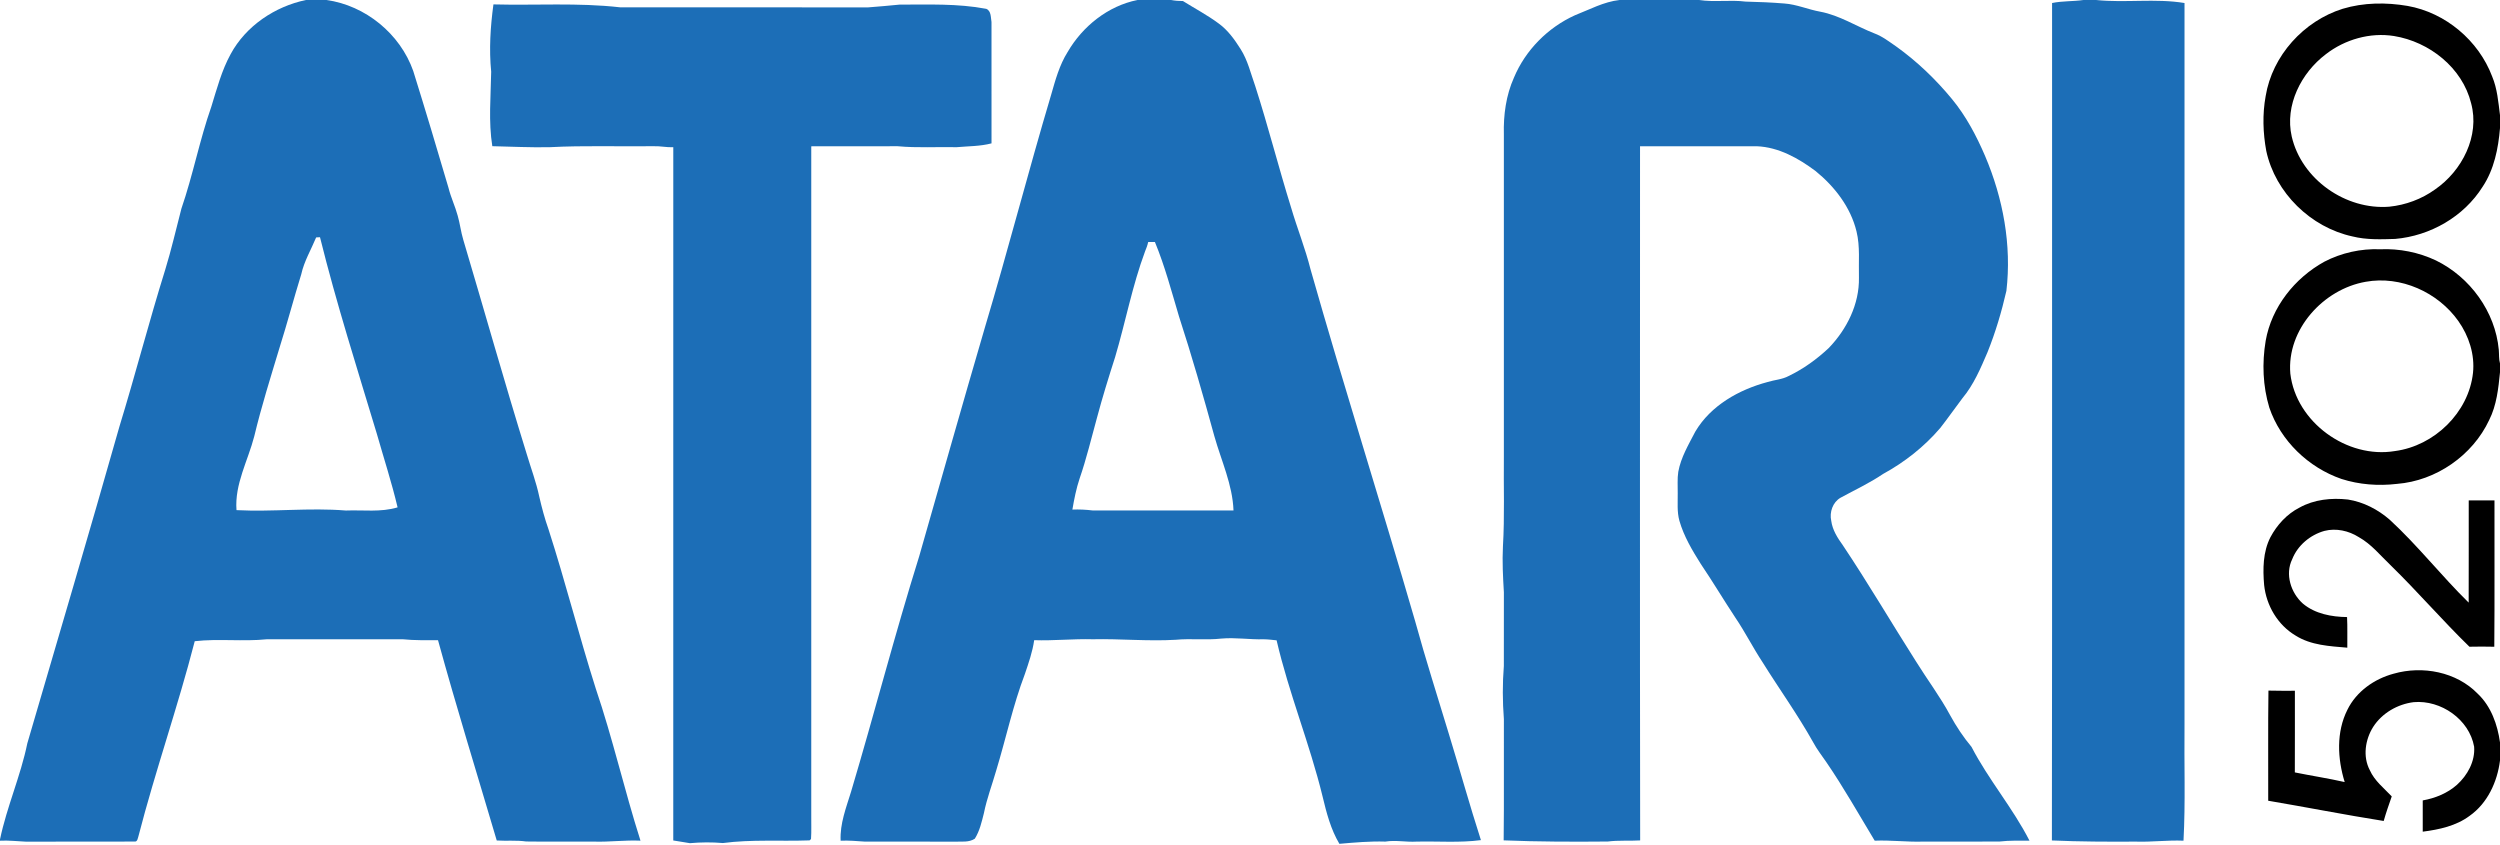
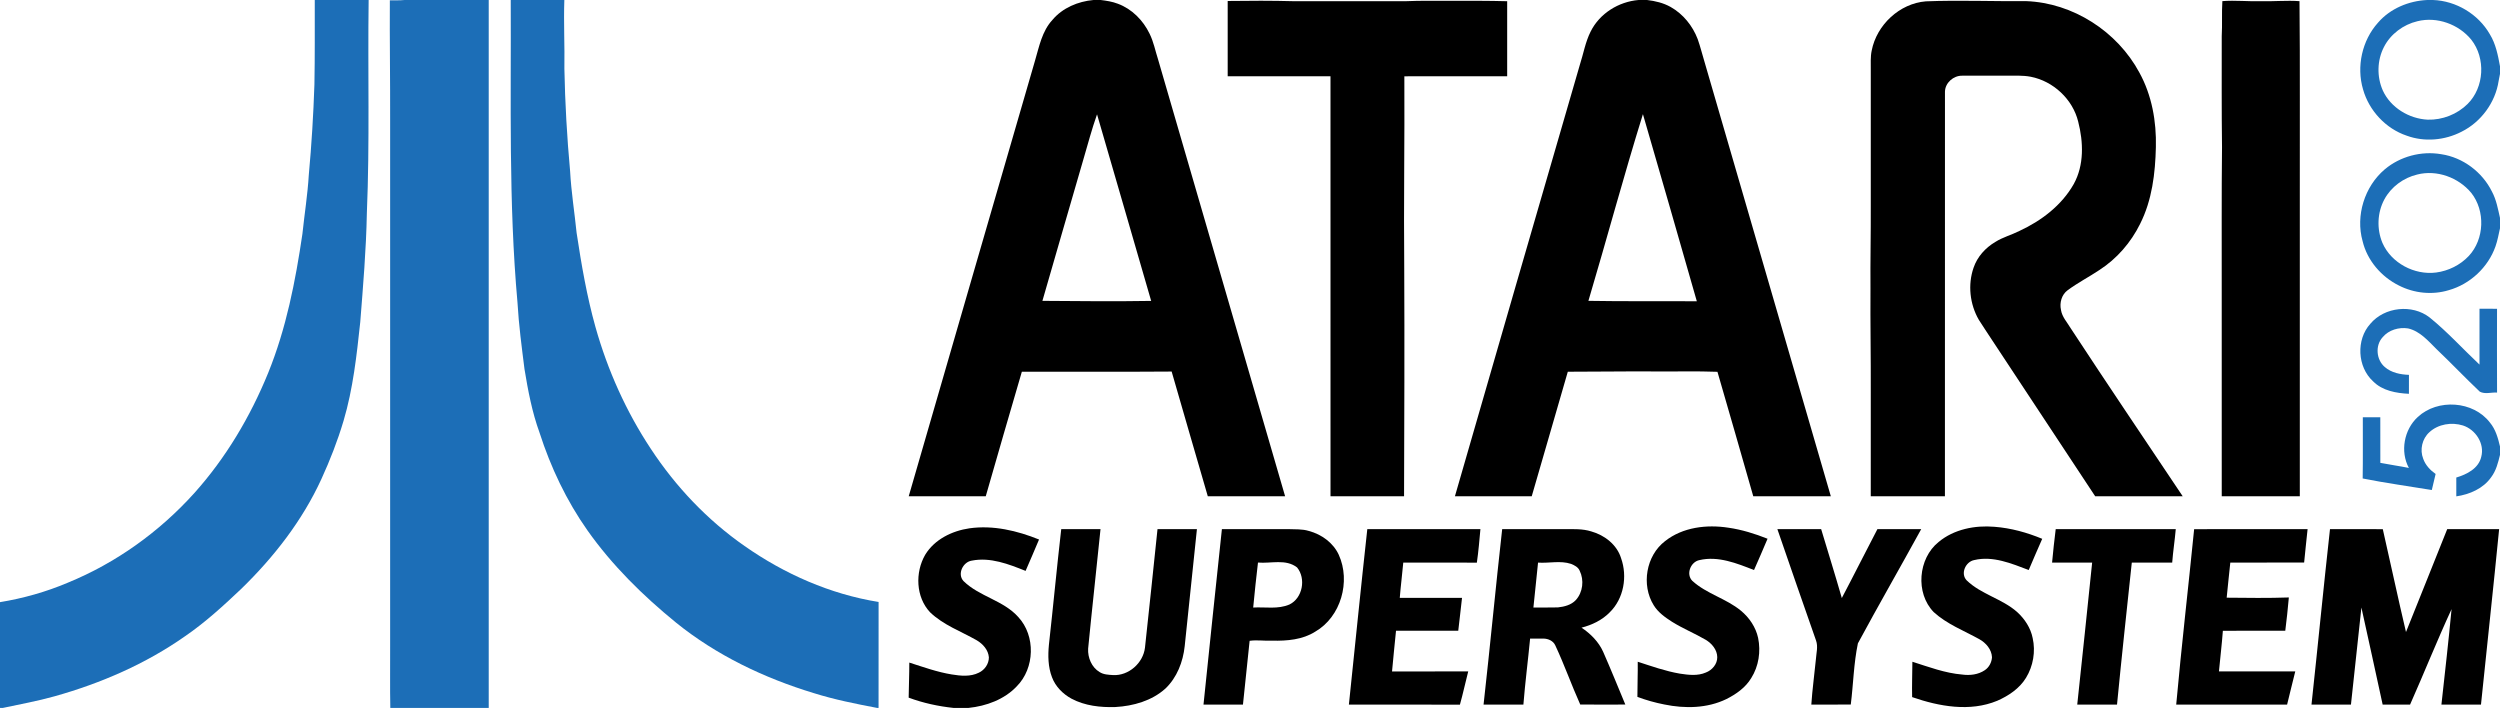
- <svg xmlns="http://www.w3.org/2000/svg" width="1359pt" height="459pt" viewBox="0 0 1359 459" version="1.1">
+ <svg xmlns="http://www.w3.org/2000/svg" width="2073pt" height="587pt" viewBox="0 0 2073 587" version="1.1">
  <g id="#ffffffff">
</g>
  <g id="#1c6eb7ff">
-     <path fill="#1c6eb7" opacity="1.00" d=" M 166.32 0.00 L 177.47 0.00 C 198.67 2.96 217.52 18.40 224.63 38.57 C 231.22 59.67 237.55 80.85 243.79 102.06 C 245.07 107.27 247.43 112.12 248.82 117.30 C 250.05 121.59 250.54 126.05 251.83 130.32 C 263.39 169.17 274.35 208.19 286.35 246.90 C 288.64 254.61 291.51 262.16 293.16 270.04 C 294.53 276.00 296.11 281.92 298.15 287.68 C 307.40 316.35 314.74 345.58 323.85 374.28 C 333.10 401.51 339.44 429.61 348.17 456.99 C 339.78 456.61 331.45 457.75 323.07 457.50 C 310.72 457.45 298.36 457.60 286.02 457.43 C 280.71 456.67 275.35 457.23 270.03 456.89 C 259.32 420.62 248.11 384.47 238.10 348.00 C 231.73 348.01 225.36 348.15 219.01 347.51 C 194.36 347.49 169.70 347.50 145.04 347.51 C 132.02 348.84 118.85 347.08 105.86 348.56 C 96.70 384.17 84.47 418.89 75.28 454.49 C 74.88 455.64 74.77 457.76 73.01 457.47 C 53.33 457.56 33.65 457.46 13.97 457.52 C 9.31 457.32 4.67 456.75 0.00 457.01 L 0.00 456.31 C 3.71 438.54 11.22 421.83 14.86 404.05 C 31.62 346.71 48.59 289.44 64.89 231.97 C 73.58 203.66 80.96 174.97 89.79 146.70 C 93.16 135.73 95.72 124.54 98.60 113.45 C 104.89 95.21 108.49 76.17 114.89 57.96 C 117.89 48.29 120.47 38.36 125.37 29.43 C 133.65 14.10 149.44 3.52 166.32 0.00 M 163.76 149.11 C 159.64 162.41 156.11 175.88 151.91 189.15 C 147.11 205.08 142.09 220.96 138.22 237.15 C 134.79 250.45 127.48 263.20 128.56 277.31 C 148.38 278.34 168.22 275.89 188.01 277.52 C 197.40 277.15 206.99 278.57 216.13 275.80 C 212.95 262.37 208.67 249.22 204.89 235.95 C 194.18 200.40 182.89 165.00 173.95 128.95 C 173.43 128.98 172.38 129.04 171.86 129.06 C 169.11 135.72 165.32 142.01 163.76 149.11 Z" />
-     <path fill="#1c6eb7" opacity="1.00" d=" M 618.34 0.00 L 636.59 0.00 C 638.72 0.40 640.88 0.57 643.05 0.57 C 649.50 4.60 656.26 8.16 662.38 12.70 C 667.43 16.32 671.10 21.47 674.38 26.66 C 678.32 32.83 679.92 40.06 682.37 46.87 C 689.40 68.71 695.02 90.97 701.85 112.87 C 705.15 124.12 709.55 135.03 712.41 146.42 C 730.61 210.48 750.79 273.96 769.34 337.92 C 774.98 358.46 781.48 378.75 787.65 399.14 C 793.53 418.30 798.88 437.62 805.03 456.69 C 793.41 458.22 781.68 457.22 770.01 457.50 C 764.34 457.85 758.71 456.57 753.08 457.49 C 744.72 457.22 736.41 457.98 728.09 458.70 C 723.40 450.80 721.09 441.90 718.98 433.06 C 711.99 404.34 700.65 376.89 693.96 348.08 C 691.63 347.85 689.32 347.53 686.98 347.51 C 679.29 347.74 671.63 346.44 663.94 347.13 C 655.69 348.06 647.37 346.99 639.12 347.78 C 624.07 348.68 609.05 347.16 594.00 347.50 C 583.37 347.20 572.80 348.37 562.18 348.00 C 561.29 354.29 559.18 360.30 557.16 366.29 C 550.66 383.39 546.86 401.34 541.55 418.81 C 539.33 426.56 536.43 434.12 534.85 442.05 C 533.65 446.78 532.55 451.72 529.92 455.90 C 526.79 458.04 522.66 457.38 519.06 457.52 C 502.71 457.47 486.36 457.53 470.01 457.49 C 465.66 457.19 461.32 456.80 456.97 457.01 C 456.52 447.79 459.96 439.08 462.62 430.43 C 475.32 387.88 486.40 344.85 499.66 302.45 C 511.53 261.01 523.23 219.52 535.35 178.16 C 547.93 136.10 558.88 93.57 571.41 51.49 C 573.70 43.52 575.90 35.37 580.36 28.28 C 588.47 14.29 602.34 3.19 618.34 0.00 M 624.15 131.57 C 623.78 133.30 623.16 134.96 622.48 136.59 C 615.51 155.32 611.84 175.03 606.17 194.15 C 602.66 205.09 599.25 216.06 596.30 227.16 C 593.25 238.17 590.62 249.31 586.88 260.12 C 585.04 265.61 583.93 271.31 582.95 277.01 C 586.63 276.86 590.29 277.04 593.94 277.48 C 619.47 277.52 645.00 277.50 670.53 277.49 C 670.02 263.44 663.89 250.47 660.13 237.12 C 654.14 215.29 647.90 193.53 640.90 172.01 C 636.85 158.42 633.23 144.67 627.81 131.54 C 626.58 131.51 625.36 131.52 624.15 131.57 Z" />
-     <path fill="#1c6eb7" opacity="1.00" d=" M 880.38 0.00 L 923.61 0.00 C 931.98 1.28 940.51 -0.19 948.91 0.87 C 955.93 1.03 962.96 1.33 969.97 1.90 C 976.69 2.37 982.92 5.19 989.51 6.36 C 1000.00 8.34 1009.06 14.29 1018.87 18.13 C 1023.25 19.74 1026.95 22.65 1030.76 25.26 C 1042.11 33.38 1052.28 43.13 1061.14 53.90 C 1068.76 63.16 1074.39 73.83 1079.10 84.81 C 1088.87 107.77 1093.60 133.22 1090.68 158.11 C 1088.07 169.48 1084.74 180.71 1080.38 191.54 C 1076.64 200.28 1072.85 209.21 1066.70 216.57 C 1062.65 221.91 1058.84 227.42 1054.69 232.69 C 1046.00 242.85 1035.35 251.25 1023.63 257.64 C 1016.30 262.62 1008.25 266.34 1000.50 270.58 C 996.25 273.04 994.43 278.44 995.46 283.11 C 996.12 288.07 998.84 292.36 1001.71 296.33 C 1015.55 317.01 1028.13 338.50 1041.49 359.48 C 1047.59 369.33 1054.61 378.60 1060.10 388.82 C 1063.44 394.91 1067.27 400.70 1071.72 406.02 C 1080.93 423.80 1094.12 439.16 1103.23 456.99 C 1097.81 457.01 1092.38 456.82 1087.00 457.45 C 1073.00 457.58 1059.00 457.46 1045.01 457.50 C 1036.35 457.75 1027.75 456.62 1019.09 457.00 C 1010.43 442.69 1002.24 428.08 992.78 414.28 C 990.34 410.71 987.65 407.29 985.61 403.46 C 977.23 388.47 967.18 374.52 958.10 359.95 C 952.88 352.04 948.63 343.54 943.31 335.70 C 936.93 326.06 931.02 316.12 924.54 306.55 C 919.89 299.15 915.34 291.53 912.91 283.06 C 911.56 278.17 912.07 273.05 912.01 268.04 C 912.07 264.19 911.72 260.31 912.31 256.49 C 913.74 248.58 917.96 241.60 921.60 234.56 C 930.01 220.38 945.34 211.80 960.91 207.65 C 964.68 206.47 968.78 206.31 972.31 204.40 C 980.34 200.54 987.64 195.26 994.12 189.17 C 1003.92 179.01 1010.79 165.31 1010.52 150.97 C 1010.27 142.58 1011.23 134.05 1009.20 125.80 C 1006.02 112.65 997.31 101.41 986.96 92.99 C 977.65 86.03 966.88 79.98 955.00 79.50 C 933.84 79.49 912.68 79.51 891.52 79.50 C 891.54 205.28 891.39 331.07 891.59 456.85 C 885.73 457.20 879.84 456.71 874.00 457.45 C 855.12 457.63 836.24 457.59 817.39 456.82 C 817.65 434.87 817.41 412.92 817.51 390.96 C 816.77 381.34 816.73 371.64 817.49 362.01 C 817.52 348.68 817.47 335.34 817.51 322.01 C 817.02 313.67 816.57 305.31 817.00 296.96 C 817.97 280.66 817.30 264.30 817.50 247.97 C 817.50 189.65 817.50 131.32 817.50 72.99 C 817.23 62.51 818.67 51.82 822.99 42.19 C 829.23 27.25 841.45 14.94 856.18 8.28 C 864.12 5.19 871.78 0.97 880.38 0.00 Z" />
-     <path fill="#1c6eb7" opacity="1.00" d=" M 1132.58 0.00 L 1139.42 0.00 C 1155.36 1.66 1171.61 -0.98 1187.50 1.64 C 1187.50 132.44 1187.50 263.24 1187.50 394.04 C 1187.25 415.02 1188.07 436.04 1186.95 457.00 C 1178.27 456.62 1169.64 457.80 1160.96 457.50 C 1145.76 457.60 1130.58 457.54 1115.41 456.87 C 1115.62 305.13 1115.43 153.38 1115.51 1.64 C 1121.14 0.47 1126.92 0.83 1132.58 0.00 Z" />
-     <path fill="#1c6eb7" opacity="1.00" d=" M 268.23 2.39 C 291.16 3.00 314.18 1.38 337.01 3.97 C 381.98 4.04 426.96 3.97 471.94 4.01 C 477.62 3.51 483.31 3.14 488.99 2.51 C 504.72 2.52 520.58 1.85 536.11 4.80 C 538.88 5.91 538.54 9.52 538.98 11.97 C 539.02 33.96 539.00 55.94 538.99 77.93 C 532.80 79.56 526.38 79.44 520.06 80.01 C 509.37 79.79 498.65 80.48 488.00 79.49 C 472.33 79.54 456.66 79.46 441.00 79.53 C 441.01 200.68 441.00 321.83 441.00 442.98 C 440.91 447.34 441.19 451.72 440.87 456.08 C 440.68 456.27 440.28 456.64 440.08 456.83 C 424.40 457.40 408.51 456.23 392.97 458.28 C 387.01 457.76 380.98 457.82 375.02 458.35 C 372.02 457.80 368.99 457.42 365.99 456.88 C 366.01 331.26 366.00 205.64 366.00 80.03 C 362.33 80.19 358.72 79.31 355.05 79.48 C 336.36 79.72 317.63 79.02 298.98 80.01 C 288.50 80.25 278.07 79.69 267.62 79.47 C 265.49 66.07 266.79 52.48 267.01 39.01 C 265.80 26.81 266.59 14.52 268.23 2.39 Z" />
+     <path fill="#1c6eb7" opacity="1.00" d=" M 261.00 0.00 L 305.68 0.00 C 304.87 58.99 306.66 118.03 304.19 177.00 C 303.62 207.09 301.08 237.11 298.72 267.10 C 295.77 294.62 292.77 322.36 284.86 348.99 C 279.94 365.55 273.63 381.67 266.44 397.37 C 250.68 431.70 227.12 461.94 200.15 488.18 C 185.39 502.18 170.32 515.99 153.51 527.52 C 120.78 550.53 83.56 566.64 45.14 577.40 C 31.08 581.35 16.70 583.94 2.43 587.00 L 0.00 587.00 L 0.00 499.30 C 19.25 496.14 38.16 490.82 56.13 483.21 C 96.13 466.85 132.09 441.06 161.01 408.99 C 187.22 379.79 207.53 345.57 222.33 309.31 C 237.33 272.46 244.99 233.17 250.76 193.96 C 252.46 177.62 255.10 161.37 256.06 144.96 C 258.37 120.04 259.87 95.05 260.72 70.04 C 261.15 46.70 260.96 23.35 261.00 0.00 Z" />
+     <path fill="#1c6eb7" opacity="1.00" d=" M 335.54 0.00 L 405.25 0.00 C 405.25 195.67 405.25 391.33 405.25 587.00 L 323.65 587.00 C 323.29 570.01 323.60 553.01 323.50 536.02 C 323.50 390.68 323.50 245.34 323.50 99.99 C 323.61 66.74 323.05 33.50 323.26 0.25 C 327.35 0.26 331.46 0.38 335.54 0.00 Z" />
+     <path fill="#1c6eb7" opacity="1.00" d=" M 423.50 0.00 L 467.95 0.00 C 467.30 19.01 468.32 38.03 467.99 57.05 C 468.54 85.37 470.15 113.68 472.73 141.90 C 473.65 159.01 476.39 175.95 478.11 192.99 C 482.10 219.34 486.60 245.67 493.81 271.35 C 503.87 307.05 519.23 341.30 539.72 372.24 C 560.32 403.58 586.59 431.28 617.38 452.74 C 650.50 475.94 688.48 492.73 728.53 499.15 C 728.46 528.44 728.52 557.72 728.50 587.00 L 727.27 587.00 C 709.55 583.62 691.82 580.09 674.59 574.67 C 633.57 562.18 594.05 543.35 560.59 516.30 C 533.13 493.93 507.61 468.83 487.14 439.83 C 469.73 415.14 456.66 387.54 447.41 358.83 C 441.20 341.77 437.82 323.85 434.90 305.98 C 432.60 287.70 430.16 269.41 429.11 251.01 C 421.63 167.55 423.88 83.69 423.50 0.00 Z" />
+     <path fill="#1c6eb7" opacity="1.00" d=" M 2012.62 0.00 L 2017.41 0.00 C 2036.64 0.69 2055.00 11.72 2064.57 28.40 C 2069.52 36.46 2071.32 45.82 2073.00 54.99 L 2073.00 61.27 C 2072.62 63.21 2072.20 65.14 2071.87 67.09 C 2069.19 84.98 2057.30 101.17 2041.12 109.22 C 2027.23 116.40 2010.37 117.92 1995.62 112.49 C 1978.27 106.66 1964.41 91.73 1959.45 74.15 C 1953.85 55.21 1958.60 33.55 1971.82 18.83 C 1981.94 7.07 1997.29 0.73 2012.62 0.00 M 2004.54 17.60 C 1992.83 20.37 1982.26 28.21 1976.76 38.98 C 1971.05 50.06 1970.78 63.71 1975.84 75.07 C 1982.37 89.30 1997.62 98.46 2013.03 99.23 C 2025.23 99.59 2037.51 94.78 2046.17 86.17 C 2060.03 72.38 2061.26 48.18 2049.18 32.89 C 2038.68 20.05 2020.75 13.58 2004.54 17.60 Z" />
+     <path fill="#1c6eb7" opacity="1.00" d=" M 1977.42 140.44 C 1990.20 129.68 2007.78 125.02 2024.23 127.86 C 2042.20 130.51 2058.25 142.60 2066.29 158.80 C 2069.96 165.60 2071.31 173.25 2073.00 180.69 L 2073.00 189.29 C 2071.85 194.28 2071.01 199.37 2069.29 204.22 C 2063.20 221.65 2048.22 235.65 2030.45 240.63 C 2016.86 244.77 2001.80 243.20 1989.18 236.75 C 1974.56 229.50 1962.88 215.96 1959.07 199.97 C 1953.13 178.80 1960.69 154.64 1977.42 140.44 M 2004.48 144.69 C 1993.05 147.38 1982.76 154.90 1977.15 165.27 C 1971.19 176.28 1970.70 189.98 1975.54 201.48 C 1982.88 218.18 2002.06 228.26 2019.99 225.98 C 2030.24 224.65 2040.04 219.77 2047.14 212.23 C 2060.12 198.30 2060.96 174.84 2049.16 159.93 C 2038.60 147.18 2020.69 140.59 2004.48 144.69 Z" />
+     <path fill="#1c6eb7" opacity="1.00" d=" M 1965.49 268.48 C 1977.23 254.46 2000.26 252.00 2014.67 263.26 C 2029.43 275.20 2042.19 289.34 2056.00 302.32 C 2055.99 286.88 2056.00 271.44 2056.00 256.00 C 2060.84 256.02 2065.69 255.93 2070.54 256.07 C 2070.49 279.22 2070.45 302.38 2070.56 325.53 C 2065.81 325.16 2060.67 327.12 2056.24 324.76 C 2044.09 313.29 2032.56 301.10 2020.43 289.57 C 2013.50 282.73 2006.69 274.59 1996.75 272.32 C 1989.16 271.13 1980.71 273.59 1975.70 279.61 C 1969.35 286.50 1970.39 298.39 1977.50 304.36 C 1982.98 309.14 1990.43 310.55 1997.50 310.83 C 1997.49 316.07 1997.52 321.31 1997.48 326.55 C 1986.93 326.02 1975.48 324.03 1967.76 316.19 C 1954.64 304.22 1953.57 281.64 1965.49 268.48 Z" />
+     <path fill="#1c6eb7" opacity="1.00" d=" M 2004.82 345.78 C 2021.30 330.42 2050.85 332.36 2064.64 350.39 C 2069.38 356.02 2071.34 363.23 2073.00 370.24 L 2073.00 377.19 C 2071.42 383.63 2069.79 390.28 2065.72 395.66 C 2059.14 405.10 2047.85 409.98 2036.76 411.58 C 2036.73 406.38 2036.73 401.17 2036.76 395.97 C 2045.44 393.38 2055.23 388.48 2057.44 378.84 C 2060.44 367.85 2052.76 356.21 2042.29 352.81 C 2032.90 349.88 2021.76 351.59 2014.44 358.40 C 2008.45 363.78 2006.33 372.92 2009.33 380.40 C 2011.15 385.67 2015.12 389.85 2019.61 393.02 C 2018.60 397.47 2017.53 401.90 2016.46 406.32 C 1997.34 403.15 1978.13 400.56 1959.13 396.75 C 1959.41 379.84 1959.18 362.92 1959.25 346.01 C 1964.07 345.99 1968.91 345.99 1973.75 346.01 C 1973.75 358.61 1973.72 371.21 1973.77 383.80 C 1981.63 385.35 1989.58 386.42 1997.44 388.01 C 1990.06 374.38 1993.45 356.18 2004.82 345.78 Z" />
  </g>
  <g id="#000000ff">
-     <path fill="#000000" opacity="1.00" d=" M 1273.47 4.78 C 1284.88 1.34 1297.08 1.23 1308.77 3.22 C 1329.36 6.87 1347.35 22.01 1354.73 41.55 C 1357.54 48.24 1358.08 55.49 1359.00 62.60 L 1359.00 69.64 C 1358.08 80.73 1355.81 92.10 1349.55 101.52 C 1339.31 117.82 1321.06 128.22 1302.00 129.88 C 1294.26 130.12 1286.41 130.43 1278.83 128.53 C 1256.13 123.61 1236.88 104.86 1231.95 82.08 C 1230.14 72.27 1229.81 62.09 1231.61 52.25 C 1235.20 30.25 1252.32 11.41 1273.47 4.78 M 1264.37 29.44 C 1250.90 39.61 1241.93 57.22 1245.78 74.21 C 1251.16 97.53 1275.17 114.26 1298.82 112.36 C 1307.74 111.44 1316.41 108.23 1323.70 102.98 C 1338.35 92.91 1348.14 73.92 1343.30 56.13 C 1338.53 36.81 1320.62 22.71 1301.38 19.58 C 1288.40 17.51 1274.72 21.43 1264.37 29.44 Z" />
-     <path fill="#000000" opacity="1.00" d=" M 1263.46 142.29 C 1272.80 137.42 1283.43 135.07 1293.96 135.50 C 1304.30 135.06 1314.76 137.14 1324.14 141.56 C 1342.70 150.60 1356.45 169.44 1358.34 190.13 C 1358.56 192.61 1358.32 195.15 1359.00 197.58 L 1359.00 202.36 C 1358.12 211.18 1357.18 220.25 1353.13 228.30 C 1344.10 247.61 1324.24 261.37 1302.99 263.04 C 1292.89 264.23 1282.51 263.46 1272.81 260.35 C 1254.85 254.14 1239.74 239.64 1233.60 221.57 C 1230.06 209.87 1229.60 197.29 1231.62 185.27 C 1234.81 166.99 1247.39 151.16 1263.46 142.29 M 1285.97 153.18 C 1262.97 157.20 1243.01 179.13 1245.02 203.09 C 1248.11 229.51 1275.93 249.56 1301.91 245.19 C 1323.26 242.38 1341.96 224.32 1344.32 202.72 C 1345.38 192.76 1342.09 182.63 1336.36 174.52 C 1325.28 158.86 1305.03 149.71 1285.97 153.18 Z" />
-     <path fill="#000000" opacity="1.00" d=" M 1249.98 275.95 C 1257.95 271.48 1267.42 270.55 1276.34 271.54 C 1284.81 272.89 1292.64 276.94 1299.08 282.55 C 1314.36 296.62 1327.16 313.06 1341.97 327.58 C 1342.04 309.06 1341.98 290.53 1342.00 272.00 C 1346.66 272.00 1351.33 272.00 1356.00 272.00 C 1355.93 298.52 1356.13 325.05 1355.90 351.57 C 1351.39 351.46 1346.88 351.46 1342.38 351.56 C 1327.69 337.26 1314.33 321.72 1299.66 307.39 C 1294.04 302.04 1289.09 295.80 1282.22 291.97 C 1276.75 288.50 1269.89 286.98 1263.54 288.60 C 1255.83 290.77 1249.01 296.45 1246.05 303.97 C 1242.04 312.12 1245.29 322.27 1251.84 328.11 C 1258.46 333.68 1267.44 335.34 1275.86 335.44 C 1276.15 340.98 1275.92 346.53 1276.00 352.08 C 1266.41 351.26 1256.28 350.80 1247.89 345.50 C 1238.16 339.72 1231.97 329.17 1230.78 318.01 C 1230.04 309.30 1230.12 300.03 1234.19 292.06 C 1237.77 285.34 1243.15 279.43 1249.98 275.95 Z" />
-     <path fill="#000000" opacity="1.00" d=" M 1301.23 366.21 C 1316.89 361.74 1335.33 365.19 1346.90 377.12 C 1354.16 383.98 1357.64 393.88 1359.00 403.59 L 1359.00 413.40 C 1357.54 425.02 1352.21 436.66 1342.43 443.53 C 1335.08 449.00 1325.91 450.95 1317.00 452.10 C 1316.99 446.44 1317.00 440.77 1317.00 435.11 C 1323.77 433.90 1330.38 431.24 1335.58 426.64 C 1341.33 421.45 1345.54 413.83 1344.94 405.91 C 1342.28 391.04 1326.87 380.40 1312.10 381.69 C 1303.30 382.78 1294.90 387.62 1290.06 395.14 C 1285.73 402.00 1284.31 411.28 1288.22 418.65 C 1290.79 424.47 1295.90 428.41 1300.15 432.93 C 1298.62 437.36 1297.04 441.77 1295.78 446.28 C 1274.80 442.96 1253.95 438.83 1233.00 435.28 C 1233.08 415.32 1232.84 395.36 1233.13 375.41 C 1237.91 375.57 1242.70 375.47 1247.50 375.50 C 1247.48 390.29 1247.54 405.09 1247.47 419.88 C 1256.49 421.71 1265.59 423.09 1274.57 425.13 C 1270.65 412.41 1269.91 397.99 1276.05 385.83 C 1280.92 375.89 1290.69 369.02 1301.23 366.21 Z" />
+     <path fill="#000000" opacity="1.00" d=" M 906.72 0.00 L 912.67 0.00 C 917.48 0.59 922.35 1.33 926.90 3.09 C 938.55 7.38 947.85 16.81 953.20 27.89 C 956.61 34.70 957.99 42.26 960.33 49.46 C 995.50 170.12 1030.51 290.84 1065.62 411.52 C 1044.25 411.47 1022.87 411.53 1001.50 411.49 C 991.35 377.07 981.60 342.53 971.53 308.09 C 930.13 308.41 888.71 308.17 847.31 308.26 C 837.24 342.64 827.25 377.04 817.39 411.48 C 796.10 411.54 774.80 411.46 753.51 411.52 C 788.40 291.11 823.22 170.68 858.23 50.31 C 861.68 38.59 864.07 25.79 872.67 16.51 C 881.08 6.50 893.89 1.16 906.72 0.00 M 898.41 131.93 C 887.09 171.12 875.60 210.26 864.37 249.47 C 894.42 249.69 924.49 250.02 954.55 249.51 C 939.55 197.95 924.72 146.35 909.66 94.81 C 905.34 107.00 902.06 119.53 898.41 131.93 Z" />
+     <path fill="#000000" opacity="1.00" d=" M 1358.73 0.00 L 1365.73 0.00 C 1372.49 0.80 1379.28 2.40 1385.27 5.77 C 1395.65 11.62 1403.55 21.41 1407.75 32.50 C 1410.03 38.97 1411.64 45.65 1413.65 52.21 C 1448.49 171.97 1483.27 291.74 1518.12 411.50 C 1496.68 411.50 1475.23 411.52 1453.80 411.48 C 1444.03 377.05 1434.05 342.68 1424.11 308.30 C 1406.76 307.65 1389.39 308.16 1372.03 308.00 C 1348.02 307.81 1324.02 308.27 1300.02 308.24 C 1289.99 342.64 1280.17 377.10 1270.11 411.50 C 1248.88 411.50 1227.65 411.51 1206.42 411.49 C 1240.76 292.24 1275.40 173.06 1309.97 53.87 C 1312.97 44.64 1314.56 34.87 1318.97 26.14 C 1326.41 11.14 1342.20 1.37 1358.73 0.00 M 1317.11 249.46 C 1347.07 250.00 1377.04 249.58 1407.01 249.82 C 1392.24 198.06 1377.32 146.34 1362.31 94.65 C 1346.35 145.98 1332.44 197.94 1317.11 249.46 Z" />
+     <path fill="#000000" opacity="1.00" d=" M 1018.00 0.82 C 1036.35 0.56 1054.73 0.50 1073.08 1.00 C 1104.06 0.96 1135.04 1.00 1166.02 0.98 C 1178.33 0.41 1190.65 0.79 1202.96 0.66 C 1218.56 0.64 1234.16 0.59 1249.75 1.01 C 1249.74 21.75 1249.75 42.50 1249.75 63.25 C 1221.33 63.27 1192.91 63.23 1164.49 63.27 C 1164.78 116.34 1163.89 169.40 1164.39 222.46 C 1164.69 285.47 1164.45 348.49 1164.25 411.50 C 1143.92 411.51 1123.59 411.49 1103.26 411.51 C 1103.23 295.42 1103.27 179.34 1103.24 63.25 C 1074.83 63.25 1046.42 63.25 1018.00 63.25 C 1018.00 42.44 1018.00 21.63 1018.00 0.82 Z" />
+     <path fill="#000000" opacity="1.00" d=" M 1552.01 41.95 C 1556.13 20.65 1575.14 2.84 1596.93 1.11 C 1624.60 0.02 1652.30 1.19 1679.99 0.94 C 1718.85 2.32 1755.63 26.07 1773.97 60.18 C 1784.32 78.95 1788.19 100.71 1787.65 121.98 C 1787.15 143.69 1784.52 165.98 1774.59 185.61 C 1766.98 201.07 1755.31 214.54 1740.82 223.90 C 1732.18 229.66 1722.92 234.45 1714.55 240.61 C 1709.52 244.24 1707.61 251.13 1708.97 257.03 C 1709.87 262.82 1714.06 267.21 1716.95 272.08 C 1747.56 318.81 1778.86 365.07 1809.90 411.50 C 1785.71 411.51 1761.52 411.49 1737.33 411.51 C 1708.69 368.22 1680.16 324.86 1651.54 281.56 C 1647.96 276.10 1644.33 270.68 1640.83 265.17 C 1633.36 252.28 1631.58 236.08 1636.49 221.98 C 1639.55 212.91 1646.36 205.42 1654.54 200.61 C 1660.72 196.69 1667.88 194.84 1674.37 191.56 C 1692.61 183.13 1709.53 170.34 1719.55 152.61 C 1728.26 136.86 1727.59 117.80 1723.23 100.84 C 1718.69 82.27 1702.57 67.28 1683.88 63.64 C 1677.31 62.37 1670.61 62.82 1663.97 62.75 C 1651.65 62.77 1639.32 62.72 1627.00 62.77 C 1619.80 62.65 1612.93 68.66 1612.76 75.97 C 1612.73 187.82 1612.78 299.67 1612.73 411.51 C 1592.23 411.48 1571.74 411.52 1551.24 411.49 C 1551.26 382.68 1551.25 353.87 1551.25 325.06 C 1551.37 296.35 1550.80 267.67 1551.00 238.96 C 1550.80 216.31 1551.36 193.67 1551.25 171.02 C 1551.25 133.33 1551.25 95.64 1551.25 57.94 C 1551.31 52.61 1550.90 47.22 1552.01 41.95 Z" />
+     <path fill="#000000" opacity="1.00" d=" M 1842.79 0.93 C 1853.50 0.09 1864.24 1.33 1874.98 0.97 C 1885.57 1.29 1896.17 0.18 1906.75 0.96 C 1907.29 55.96 1906.87 110.99 1907.00 166.00 C 1907.00 247.84 1907.00 329.67 1907.00 411.50 C 1885.42 411.51 1863.84 411.49 1842.27 411.51 C 1842.23 354.33 1842.26 297.14 1842.25 239.96 C 1842.32 200.62 1842.05 161.28 1842.50 121.96 C 1842.09 91.32 1842.29 60.66 1842.26 30.02 C 1842.81 20.33 1842.17 10.62 1842.79 0.93 Z" />
+     <path fill="#000000" opacity="1.00" d=" M 803.91 438.07 C 823.55 435.31 843.41 440.03 861.57 447.36 C 858.01 456.10 854.08 464.69 850.42 473.39 C 836.35 467.77 821.19 461.82 805.78 464.88 C 798.43 465.99 793.54 476.12 799.00 481.88 C 812.12 494.71 832.00 497.77 844.33 511.62 C 858.86 527.23 858.06 554.07 843.09 569.11 C 832.73 580.05 817.85 585.46 803.13 587.00 L 790.60 587.00 C 777.93 585.65 765.41 582.93 753.46 578.49 C 753.58 568.79 754.03 559.10 754.00 549.41 C 765.58 553.11 777.09 557.28 789.13 559.24 C 796.59 560.46 804.68 561.30 811.68 557.78 C 816.53 555.51 820.01 550.48 819.98 545.06 C 819.50 538.95 815.06 533.97 809.98 530.97 C 796.93 523.50 782.25 518.31 771.24 507.72 C 759.36 495.13 758.71 474.64 767.16 460.03 C 774.91 447.24 789.50 440.16 803.91 438.07 Z" />
+     <path fill="#000000" opacity="1.00" d=" M 1380.68 448.69 C 1395.32 437.13 1415.19 434.78 1433.17 437.57 C 1444.35 439.17 1455.17 442.56 1465.65 446.72 C 1461.98 455.41 1458.26 464.07 1454.43 472.68 C 1440.14 467.09 1424.69 460.80 1409.11 464.45 C 1401.85 465.93 1397.79 476.13 1403.27 481.64 C 1415.06 492.42 1431.32 496.26 1443.57 506.39 C 1450.53 512.14 1455.88 520.03 1457.82 528.92 C 1460.16 540.21 1458.33 552.44 1452.14 562.24 C 1447.41 570.13 1439.61 575.61 1431.53 579.67 C 1415.60 587.41 1397.11 587.68 1380.03 584.15 C 1372.44 582.66 1364.96 580.58 1357.73 577.85 C 1357.69 568.13 1358.16 558.42 1358.01 548.71 C 1369.53 552.43 1380.99 556.55 1392.96 558.58 C 1400.07 559.66 1407.67 560.63 1414.49 557.66 C 1419.70 555.68 1424.04 550.66 1423.95 544.89 C 1423.86 538.79 1419.49 533.63 1414.51 530.59 C 1405.34 525.23 1395.43 521.21 1386.42 515.57 C 1380.66 511.89 1374.87 507.77 1371.24 501.84 C 1360.82 485.07 1364.89 460.74 1380.68 448.69 Z" />
+     <path fill="#000000" opacity="1.00" d=" M 1607.48 449.43 C 1620.25 438.81 1637.68 435.42 1653.90 436.82 C 1667.51 437.87 1680.83 441.57 1693.41 446.79 C 1689.63 455.39 1685.87 464.00 1682.22 472.66 C 1667.92 467.27 1652.60 460.73 1637.06 464.40 C 1629.89 465.73 1625.39 475.59 1630.75 481.23 C 1642.76 492.85 1660.08 496.42 1672.55 507.43 C 1678.85 513.16 1683.82 520.65 1685.49 529.10 C 1688.00 540.23 1685.93 552.30 1679.98 562.03 C 1674.56 570.93 1665.50 576.95 1656.13 581.07 C 1633.44 590.47 1607.97 585.81 1585.54 578.04 C 1585.30 568.26 1585.71 558.49 1585.75 548.72 C 1599.29 553.02 1612.80 558.15 1627.08 559.34 C 1633.43 560.22 1640.37 559.42 1645.78 555.73 C 1649.36 553.37 1651.50 549.20 1651.76 544.97 C 1651.43 538.43 1646.71 533.04 1641.22 529.99 C 1628.43 522.89 1614.37 517.56 1603.45 507.56 C 1588.08 491.78 1590.48 463.12 1607.48 449.43 Z" />
+     <path fill="#000000" opacity="1.00" d=" M 879.98 438.75 C 890.83 438.75 901.69 438.75 912.55 438.75 C 909.21 471.80 905.50 504.82 902.28 537.88 C 901.87 545.34 905.21 553.36 911.79 557.28 C 915.09 559.41 919.16 559.52 922.96 559.77 C 935.87 560.50 947.93 549.76 949.41 537.05 C 953.08 504.30 956.29 471.51 959.81 438.75 C 970.70 438.75 981.59 438.75 992.49 438.75 C 989.14 471.09 985.73 503.42 982.36 535.75 C 980.97 548.77 975.96 561.86 966.31 571.00 C 955.05 581.12 939.76 585.43 924.92 586.27 C 912.51 586.68 899.61 585.26 888.50 579.35 C 881.31 575.44 875.18 569.26 872.29 561.51 C 869.03 552.97 868.89 543.63 869.76 534.64 C 873.33 502.69 876.31 470.68 879.98 438.75 Z" />
+     <path fill="#000000" opacity="1.00" d=" M 1013.20 438.76 C 1031.47 438.73 1049.74 438.77 1068.01 438.74 C 1073.82 439.02 1079.79 438.53 1085.42 440.31 C 1095.85 443.09 1105.50 450.05 1110.10 460.01 C 1120.16 482.10 1111.92 511.48 1090.60 523.77 C 1080.08 530.47 1067.20 531.49 1055.05 531.25 C 1048.75 531.55 1042.45 530.49 1036.19 531.36 C 1034.31 548.98 1032.48 566.62 1030.66 584.25 C 1019.75 584.25 1008.85 584.25 997.94 584.25 C 1003.00 535.75 1007.98 487.24 1013.20 438.76 M 1043.12 466.47 C 1041.67 478.89 1040.32 491.32 1039.15 503.77 C 1049.17 503.19 1059.75 505.38 1069.25 501.23 C 1080.17 495.93 1083.08 479.75 1075.54 470.54 C 1066.26 463.24 1053.87 467.41 1043.12 466.47 Z" />
+     <path fill="#000000" opacity="1.00" d=" M 1118.50 584.25 C 1123.57 535.75 1128.44 487.22 1133.77 438.75 C 1165.03 438.75 1196.30 438.74 1227.57 438.75 C 1226.71 448.03 1225.96 457.33 1224.61 466.55 C 1204.27 466.43 1183.93 466.54 1163.59 466.50 C 1162.73 476.26 1161.46 485.98 1160.69 495.75 C 1177.89 495.75 1195.10 495.74 1212.31 495.76 C 1211.18 504.83 1210.36 513.94 1209.19 523.00 C 1191.99 523.00 1174.78 523.00 1157.58 523.00 C 1156.54 534.26 1155.21 545.50 1154.28 556.77 C 1175.33 556.71 1196.39 556.78 1217.45 556.74 C 1215.07 565.91 1213.14 575.21 1210.55 584.33 C 1179.87 584.14 1149.18 584.31 1118.50 584.25 Z" />
+     <path fill="#000000" opacity="1.00" d=" M 1230.17 584.23 C 1235.62 535.77 1240.17 487.20 1245.61 438.74 C 1262.73 438.76 1279.85 438.74 1296.98 438.75 C 1304.52 438.78 1312.25 438.35 1319.55 440.67 C 1330.52 443.76 1340.75 451.64 1344.19 462.84 C 1349.61 477.95 1346.45 496.38 1334.78 507.76 C 1328.47 514.23 1320.06 518.23 1311.40 520.46 C 1318.92 525.49 1325.58 532.14 1329.33 540.47 C 1335.70 554.95 1341.64 569.61 1347.72 584.21 C 1335.25 584.25 1322.79 584.33 1310.33 584.17 C 1303.06 567.97 1297.16 551.18 1289.62 535.10 C 1287.97 531.44 1283.83 529.60 1280.01 529.52 C 1276.26 529.44 1272.51 529.53 1268.77 529.50 C 1267.02 547.76 1264.65 565.96 1263.20 584.25 C 1252.19 584.24 1241.18 584.28 1230.17 584.23 M 1275.35 466.52 C 1274.22 478.95 1272.65 491.33 1271.50 503.76 C 1278.26 503.67 1285.03 503.88 1291.79 503.66 C 1297.14 503.10 1302.87 501.66 1306.67 497.57 C 1312.57 491.11 1313.68 481.00 1309.85 473.22 C 1308.61 470.23 1305.49 468.69 1302.66 467.55 C 1293.80 464.65 1284.44 467.15 1275.35 466.52 Z" />
+     <path fill="#000000" opacity="1.00" d=" M 1473.79 438.74 C 1485.89 438.76 1497.99 438.74 1510.10 438.75 C 1515.80 457.80 1521.76 476.78 1527.23 495.89 C 1537.25 476.93 1546.80 457.72 1556.77 438.73 C 1568.86 438.78 1580.97 438.73 1593.07 438.76 C 1575.72 470.41 1557.70 501.71 1540.57 533.47 C 1537.08 550.15 1536.79 567.29 1534.67 584.17 C 1523.76 584.35 1512.86 584.20 1501.95 584.25 C 1502.77 571.66 1504.54 559.15 1505.75 546.60 C 1506.09 541.47 1507.65 536.16 1505.87 531.14 C 1495.14 500.36 1484.33 469.60 1473.79 438.74 Z" />
+     <path fill="#000000" opacity="1.00" d=" M 1701.58 466.53 C 1702.46 457.25 1703.42 447.97 1704.60 438.73 C 1737.78 438.77 1770.96 438.74 1804.14 438.74 C 1803.35 448.01 1801.89 457.22 1801.19 466.49 C 1790.02 466.51 1778.86 466.50 1767.69 466.50 C 1763.53 505.74 1759.24 544.98 1755.43 584.25 C 1744.43 584.25 1733.44 584.25 1722.45 584.25 C 1726.56 545.00 1730.86 505.77 1734.81 466.50 C 1723.73 466.53 1712.65 466.46 1701.58 466.53 Z" />
+     <path fill="#000000" opacity="1.00" d=" M 1819.38 438.80 C 1850.73 438.67 1882.10 438.79 1913.46 438.74 C 1912.41 447.97 1911.55 457.22 1910.59 466.46 C 1890.18 466.55 1869.77 466.47 1849.37 466.50 C 1848.24 476.19 1847.43 485.91 1846.36 495.60 C 1863.53 495.78 1880.74 496.01 1897.91 495.41 C 1897.09 504.63 1896.12 513.83 1894.96 523.00 C 1877.70 523.04 1860.45 522.90 1843.20 523.07 C 1842.37 534.32 1841.00 545.52 1839.95 556.75 C 1861.05 556.75 1882.14 556.75 1903.23 556.75 C 1900.89 565.90 1898.75 575.10 1896.46 584.26 C 1865.81 584.24 1835.16 584.26 1804.51 584.25 C 1808.91 535.71 1814.55 487.30 1819.38 438.80 Z" />
+     <path fill="#000000" opacity="1.00" d=" M 1932.03 438.74 C 1946.63 438.79 1961.22 438.68 1975.82 438.80 C 1982.33 467.20 1988.33 495.72 1995.05 524.07 C 2006.52 495.67 2017.80 467.18 2029.23 438.76 C 2043.58 438.74 2057.93 438.75 2072.28 438.75 C 2067.52 487.27 2062.21 535.75 2057.23 584.26 C 2046.29 584.23 2035.36 584.27 2024.43 584.24 C 2027.34 557.87 2030.34 531.50 2032.84 505.09 C 2020.77 531.22 2010.10 557.98 1998.42 584.28 C 1990.84 584.22 1983.27 584.25 1975.70 584.26 C 1969.78 557.45 1964.11 530.58 1958.08 503.79 C 1955.18 530.61 1952.35 557.44 1949.41 584.26 C 1938.50 584.24 1927.59 584.26 1916.69 584.24 C 1921.94 535.76 1926.65 487.21 1932.03 438.74 Z" />
  </g>
</svg>
